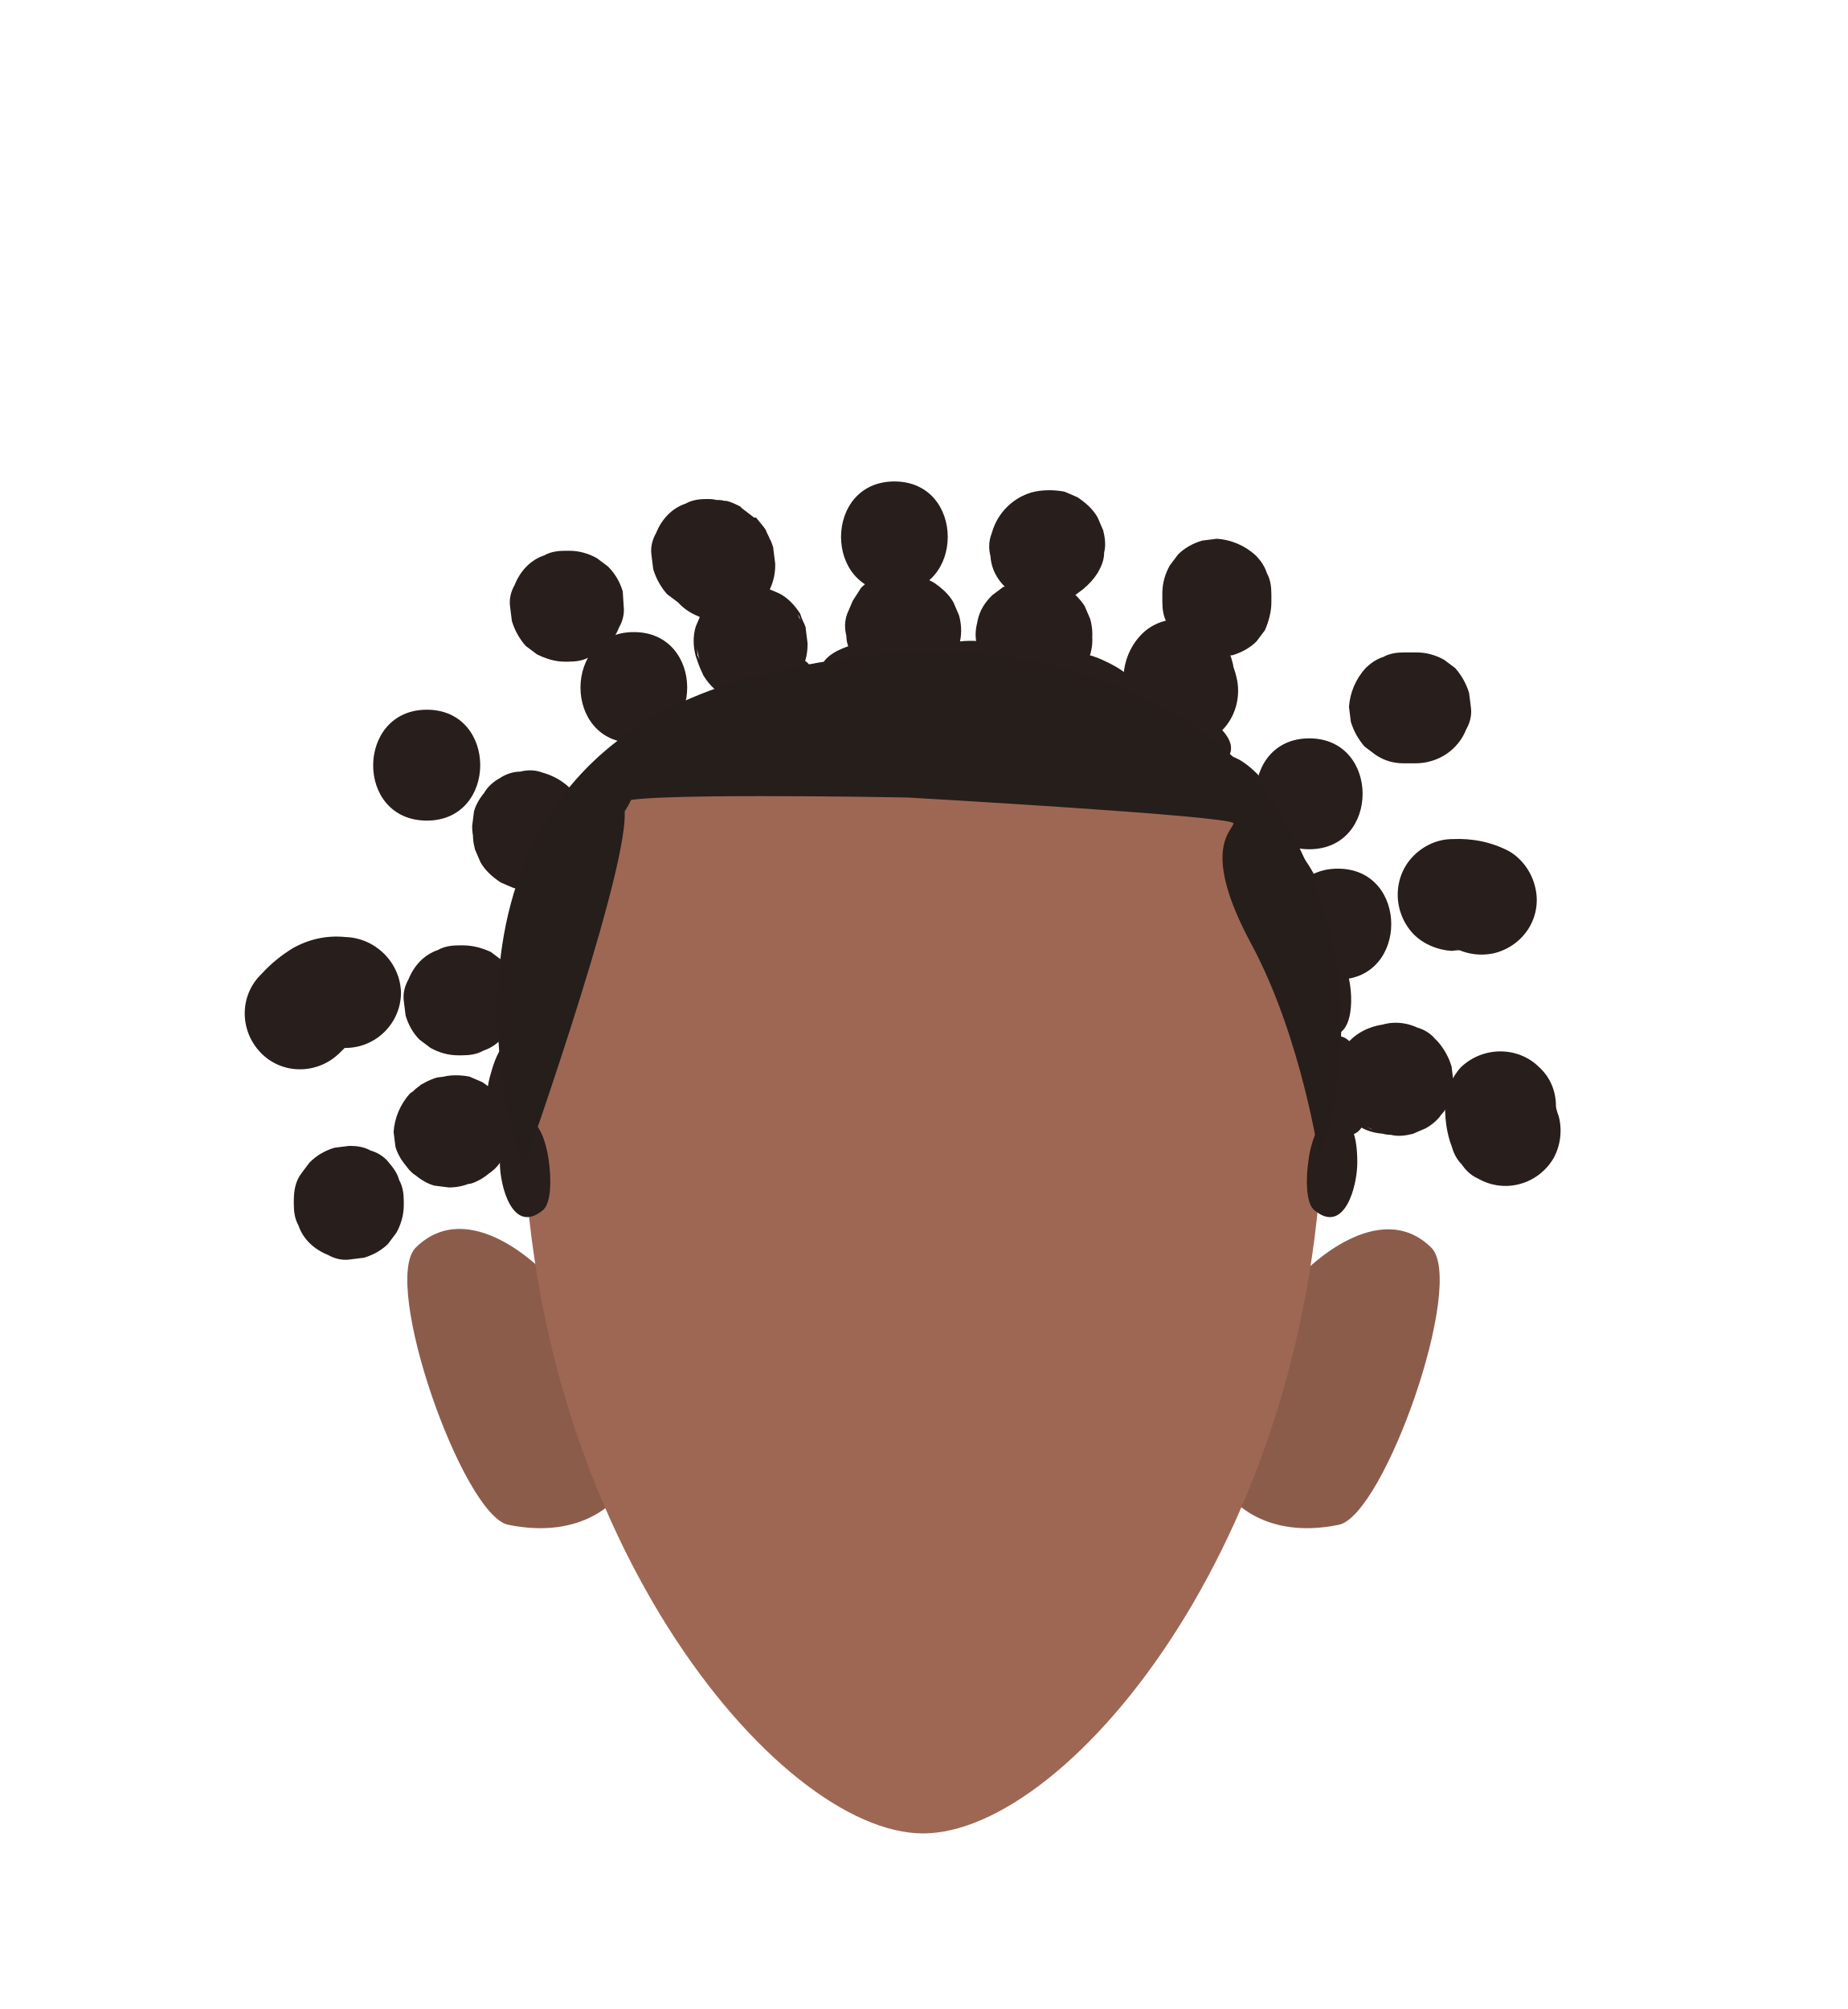
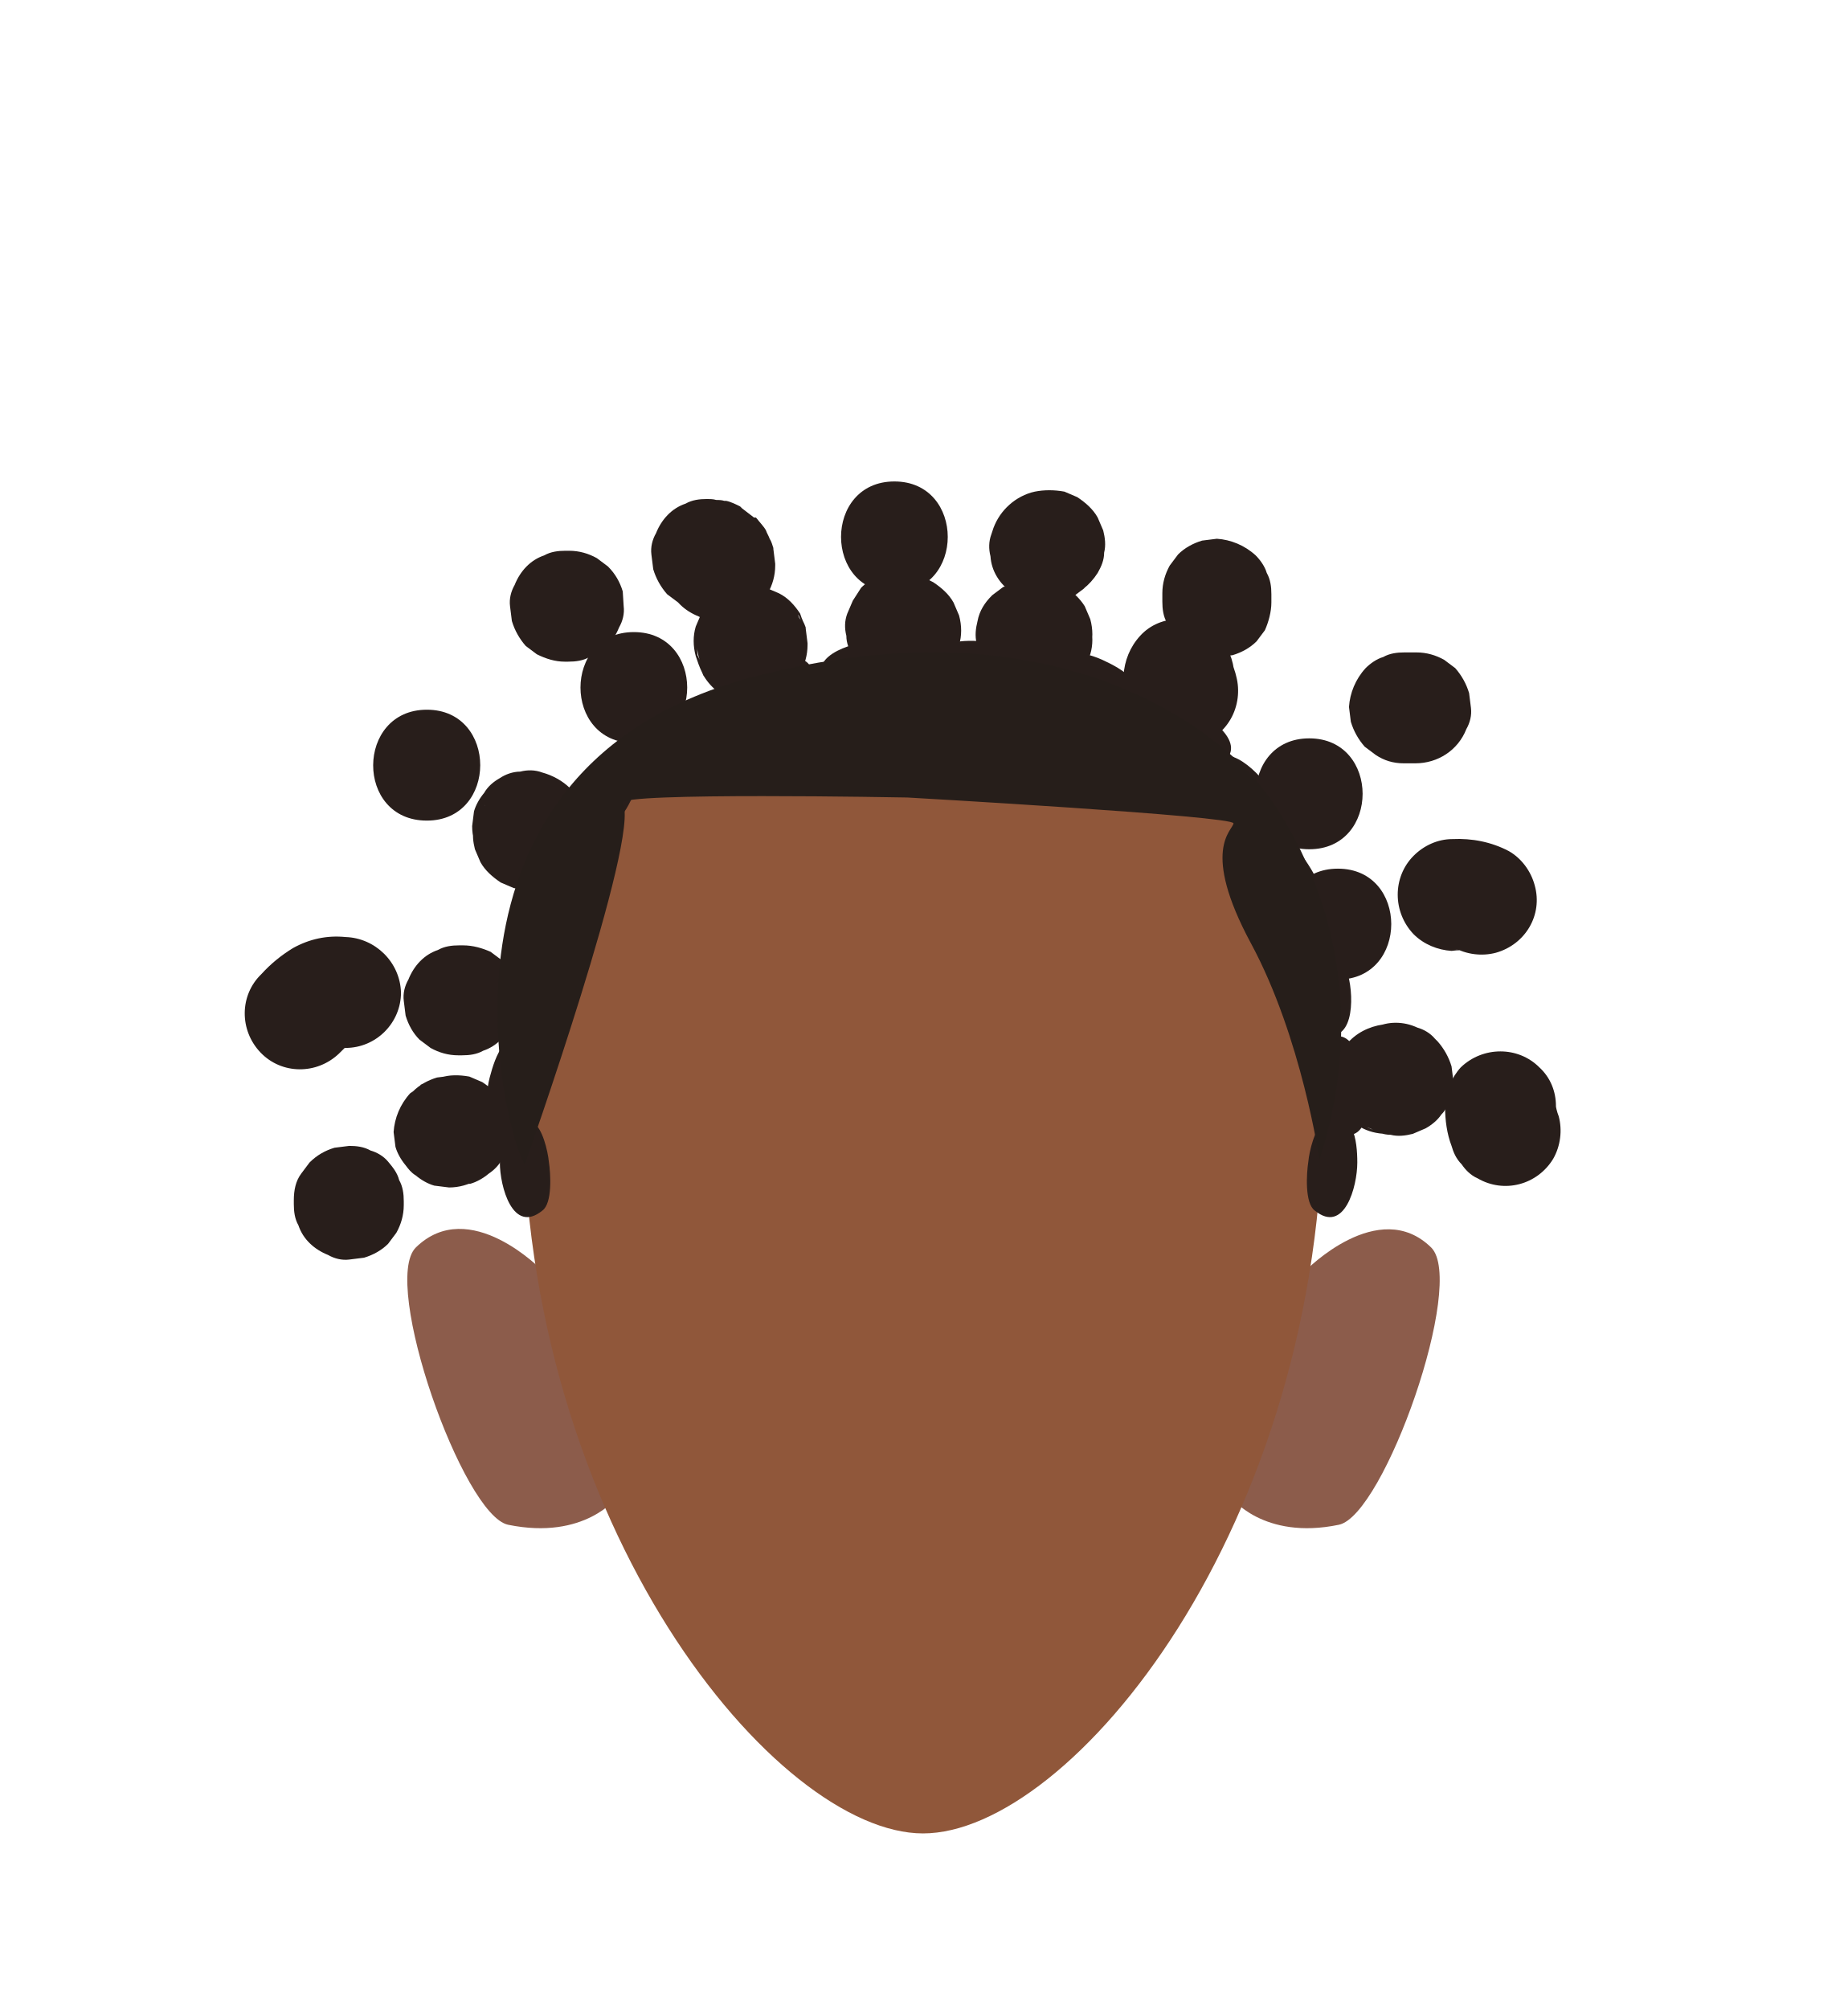
<svg xmlns="http://www.w3.org/2000/svg" version="1.1" id="Calque_9" x="0px" y="0px" viewBox="0 0 200 217.4" style="enable-background:new 0 0 200 217.4;" xml:space="preserve">
  <style type="text/css">
	.st0{fill:#8C5C4B;}
- 	.st1{fill:#9E6754;}
+ 	.st1{fill:#90573A;}
	.st2{fill:#281E1B;}
	.st3{fill:#261E1A;}
</style>
  <path class="st0" d="M133.2,162l8.1-24.5c0,0,7.9-8.1,13.6-2.5c3.8,3.8-5.1,29-10,30C136.7,166.7,133.2,162,133.2,162z" />
  <path class="st0" d="M66.8,162l-8.1-24.5c0,0-7.9-8.2-13.7-2.5c-3.8,3.8,5.1,29,10,30C63.3,166.7,66.8,162,66.8,162z" />
  <path class="st1" d="M143.2,119.4c0,46-27.4,79-43.3,79l0,0c-15.8,0-43.3-33-43.3-79C56.7,85,76,73.8,99.9,73.8  S143.2,85,143.2,119.4z" />
  <path class="st2" d="M137.5,96.9c-0.4-1-1.2-3.5-0.7-4.5c1.9-3.2,4.1-0.1,5.3,2c1.3,2.3,2.6,7.5-1.4,6.8  C139.4,101,138.1,98.2,137.5,96.9z" />
  <path class="st2" d="M140.8,106.7c-0.1-1.1-0.2-3.8,0.6-4.5c2.6-2.5,3.9,1,4.5,3.3c0.7,2.6,0.6,7.9-3.1,6.2  C141.5,111.2,141,108.1,140.8,106.7z" />
  <path class="st2" d="M141.6,125.7c0.1-1.1,0.7-3.7,1.7-4.2c3.2-1.8,3.6,2,3.6,4.3c0,2.6-1.4,7.8-4.6,5.2  C141.2,130.2,141.4,127,141.6,125.7z" />
  <path class="st2" d="M106,74.6c-1.1-0.2-3.7-0.9-4.2-1.9c-1.6-3.3,2.1-3.5,4.5-3.3c2.6,0.1,7.7,1.8,5,4.9  C110.5,75.2,107.4,74.8,106,74.6z" />
  <path class="st2" d="M126.6,81.4c-1-0.6-3.2-2-3.3-3.1c-0.5-3.6,3.1-2.6,5.4-1.7c2.5,1,6.7,4.2,3.2,6.2  C130.6,83.3,127.7,82,126.6,81.4z" />
  <path class="st2" d="M63.4,96.9c0.4-1,1.3-3.5,0.7-4.5c-1.9-3.2-4.1-0.1-5.3,2c-1.3,2.3-2.7,7.5,1.4,6.8  C61.5,101,62.9,98.2,63.4,96.9z" />
  <path class="st2" d="M58.1,117.8c0.2-1.1,0.2-3.8-0.6-4.5c-2.7-2.5-3.9,1-4.5,3.3c-0.7,2.6-0.5,7.9,3.2,6.2  C57.4,122.2,58,119.1,58.1,117.8z" />
  <path class="st2" d="M59.4,125.7c-0.1-1.1-0.7-3.7-1.7-4.2c-3.2-1.8-3.6,2-3.6,4.3c0,2.6,1.4,7.8,4.6,5.2  C59.8,130.2,59.6,127,59.4,125.7z" />
  <path class="st2" d="M94.9,74.6c1.1-0.2,3.7-0.9,4.2-1.9c1.6-3.3-2.2-3.5-4.5-3.3c-2.6,0.1-7.7,1.8-5,4.9  C90.5,75.2,93.6,74.8,94.9,74.6z" />
  <path class="st2" d="M74.4,81.4c1-0.6,3.2-2,3.3-3.1c0.5-3.6-3.1-2.6-5.3-1.7c-2.5,1-6.7,4.2-3.2,6.2C70.4,83.3,73.2,82,74.4,81.4z" />
  <path class="st2" d="M67.8,87.5c0.6-1,1.7-3.3,1.3-4.4c-1.4-3.4-4-0.6-5.5,1.2c-1.6,2.1-3.7,7,0.4,7C65.3,91.2,67.1,88.6,67.8,87.5z  " />
  <path class="st2" d="M83.9,76.6c1.1-0.4,3.4-1.5,3.8-2.6c1-3.5-2.7-3-5-2.5c-2.6,0.6-7.3,3.1-4.1,5.7C79.6,78,82.6,77.1,83.9,76.6z" />
  <path class="st2" d="M117.2,76.3c1.1,0.3,3.7,0.9,4.6,0.2c3-2.2-0.3-4.1-2.5-5.1c-2.4-1.1-7.7-2-6.7,2C113,74.8,116,75.9,117.2,76.3  z" />
  <path class="st2" d="M133,88.3c0.7,0.9,2.6,2.7,3.7,2.7c3.7-0.2,2-3.6,0.7-5.6c-1.4-2.2-5.4-5.8-6.7-2  C130.3,84.7,132.2,87.3,133,88.3z" />
  <path class="st2" d="M59.4,106.5c0.4-1.1,1.1-3.6,0.5-4.6c-2-3.1-4.1,0.1-5.2,2.2c-1.2,2.3-2.3,7.6,1.7,6.8  C57.7,110.7,58.9,107.8,59.4,106.5z" />
  <path class="st2" d="M142.6,117.5c-0.1-1.1-0.2-3.8,0.6-4.5c2.6-2.5,3.9,1,4.5,3.3c0.7,2.6,0.6,7.9-3.1,6.2  C143.4,121.9,142.8,118.8,142.6,117.5z" />
  <path class="st2" d="M68.6,80.4c7.7,0,7.7-12,0-12S60.9,80.4,68.6,80.4z" />
  <path class="st2" d="M86.6,67c-0.1-0.1-0.2-0.3-0.2-0.5l0.6,1.4c0-0.1-0.1-0.2-0.1-0.4L82.6,75h0.1l-1.6,0.2h0.1L79.6,75l0,0  l-1.4-0.6l0,0L77,73.5l0,0l-0.9-1.2l0,0l-0.6-1.4V71l-0.1-1.5v0.2c0.1,1.6,0.7,3.1,1.8,4.2c1.2,1.1,2.7,1.7,4.2,1.8l1.6-0.2  c1-0.3,1.9-0.8,2.7-1.5l0.9-1.2c0.5-0.9,0.8-1.9,0.8-3v-0.2L87.2,68c0,0,0,0,0-0.1c-0.1-0.3-0.2-0.5-0.3-0.7  c-0.1-0.2-0.2-0.5-0.3-0.8c-0.6-0.9-1.3-1.7-2.3-2.2l-1.4-0.6l0,0c-1.1-0.3-2.3-0.3-3.4,0c-0.7,0.2-1.4,0.5-2,1.1  c-0.7,0.4-1.2,1-1.6,1.7l-0.6,1.4c-0.3,1-0.3,2.1,0,3.2c0.2,0.6,0.4,1.2,0.7,1.8c0.1,0.2,0.1,0.3,0.2,0.4c0.8,1.3,2.1,2.3,3.6,2.8  c1.6,0.4,3.2,0.1,4.6-0.6l1.2-0.9c0.7-0.7,1.3-1.6,1.5-2.7l0.2-1.6C87.4,68.9,87.1,67.9,86.6,67z" />
  <path class="st2" d="M102.9,65.2l-0.2-0.3l-8.2,8.2l0.6,0.3c0.7,0.4,1.4,0.7,2.2,0.7c0.8,0.2,1.6,0.1,2.4-0.1c0.7-0.2,1.4-0.5,2-1.1  c0.6-0.4,1.2-1,1.5-1.7l0.6-1.4c0.3-1,0.3-2.1,0-3.2l-0.6-1.4c-0.5-0.9-1.3-1.6-2.2-2.2l-0.6-0.3L99,62.1c-0.8-0.3-1.6-0.3-2.4-0.1  c-0.5,0-1.1,0.1-1.5,0.4c-0.7,0.2-1.4,0.7-1.9,1.2L92.3,65l-0.6,1.4c-0.3,0.8-0.3,1.6-0.1,2.4c0,0.8,0.3,1.5,0.7,2.2l0.2,0.3  c0.4,0.7,0.9,1.3,1.5,1.7c0.6,0.5,1.3,0.9,2,1.1c1.6,0.4,3.2,0.1,4.6-0.6l1.2-0.9c0.7-0.7,1.3-1.6,1.6-2.7l0.2-1.6  C103.6,67.2,103.4,66.2,102.9,65.2L102.9,65.2z" />
  <path class="st2" d="M115.2,63.5c-1-0.6-2.2-0.9-3.4-0.9c-1.1,0-2.2,0.3-3.1,0.9h-0.1l-1.2,0.9l-0.1,0.1c-0.7,0.7-1.3,1.6-1.5,2.7  c-0.2,0.8-0.3,1.6-0.1,2.4c0,0.8,0.3,1.6,0.7,2.2c0.5,0.9,1.3,1.7,2.1,2.2l0.7,0.4c0.7,0.4,1.4,0.7,2.2,0.7c0.8,0.2,1.6,0.1,2.4-0.1  c1.5-0.5,2.7-1.4,3.6-2.8l0.6-1.4c0.3-1,0.3-2.1,0-3.2l-0.6-1.4c-0.5-0.9-1.3-1.6-2.2-2.2l-0.7-0.4l1.2,9.4l0.1-0.1l-1.2,0.9h0.1  l-1.4,0.6h0.1l-1.6,0.2h0.2l-1.6-0.2h0.2l-1.4-0.6h0.1c0.7,0.4,1.4,0.7,2.2,0.7c0.8,0.2,1.6,0.1,2.4-0.1c0.7-0.2,1.4-0.5,2-1.1  c0.6-0.4,1.2-1,1.5-1.7l0.6-1.4c0.3-1,0.3-2.1,0-3.2l-0.6-1.4C116.9,64.8,116.1,64,115.2,63.5L115.2,63.5z" />
  <path class="st2" d="M121.6,73.1c0,0.7,0.1,1.3,0.2,2c0,0.2,0.1,0.3,0.1,0.5c0.1,0.3,0.2,0.6,0.3,0.9c0.5,1.4,1.5,2.7,2.8,3.5  c0.7,0.4,1.4,0.7,2.2,0.7c0.8,0.2,1.6,0.1,2.4-0.1c1.5-0.4,2.8-1.4,3.6-2.8s1-3.1,0.6-4.6c-0.1-0.5-0.3-0.9-0.4-1.4l0.2,1.6  c0-0.1,0-0.2,0-0.4c-0.1-1.6-0.7-3.1-1.8-4.2c-1.2-1.1-2.7-1.7-4.2-1.8c-1.6,0-3.1,0.6-4.2,1.8C122.3,70,121.7,71.5,121.6,73.1  L121.6,73.1z" />
  <path class="st2" d="M61.1,71.6h0.4c0.8,0,1.6-0.1,2.3-0.5c1.5-0.5,2.6-1.7,3.2-3.2c0.4-0.7,0.6-1.5,0.5-2.3L67.4,64  c-0.3-1-0.8-1.9-1.6-2.7l-1.2-0.9c-0.9-0.5-1.9-0.8-3-0.8h-0.4c-0.8,0-1.6,0.1-2.3,0.5c-1.5,0.5-2.6,1.7-3.2,3.2  c-0.4,0.7-0.6,1.5-0.5,2.3l0.2,1.6c0.3,1,0.8,1.9,1.5,2.7l1.2,0.9C59.1,71.3,60.1,71.6,61.1,71.6L61.1,71.6z" />
  <path class="st2" d="M76.6,65.9h0.2l-1.6-0.2c0.1,0,0.2,0.1,0.3,0.1L74,65.2l0.3,0.1L73,64.4c0.1,0.1,0.2,0.2,0.3,0.3l-0.9-1.2  c0.1,0.1,0.1,0.2,0.2,0.2L72,62.3c0,0.1,0.1,0.2,0.1,0.3L71.9,61v0.2c0,0.8,0.1,1.6,0.5,2.3c0.5,1.5,1.7,2.6,3.2,3.2  c0.7,0.4,1.5,0.6,2.3,0.5l1.6-0.2c1-0.3,1.9-0.8,2.7-1.6l0.9-1.2c0.5-0.9,0.8-1.9,0.8-3V61l-0.2-1.6v-0.1c-0.1-0.3-0.2-0.7-0.4-1  c-0.1-0.3-0.3-0.6-0.4-0.9c-0.2-0.4-0.7-0.9-1-1.3L81.8,56l-0.2,0c-0.4-0.3-0.9-0.7-1.3-1l-0.2-0.2c-0.4-0.2-1-0.5-1.5-0.6h-0.2  c-0.3-0.1-0.7-0.1-0.9-0.1c-0.3-0.1-0.7-0.1-1-0.1c-0.8,0-1.6,0.1-2.3,0.5c-1.5,0.5-2.6,1.7-3.2,3.2c-0.4,0.7-0.6,1.5-0.5,2.3  l0.2,1.6c0.3,1,0.8,1.9,1.5,2.7l1.2,0.9C74.4,65.6,75.4,65.9,76.6,65.9L76.6,65.9z" />
  <path class="st2" d="M96.8,64.1c7.7,0,7.7-12,0-12S89.1,64.1,96.8,64.1z" />
  <path class="st2" d="M112,53.2l-0.4,0.1c-2,0.6-3.6,2.2-4.2,4.2l-0.1,0.3c-0.3,0.8-0.3,1.6-0.1,2.4c0.1,1.6,1,3,2.3,3.9  c0.6,0.5,1.3,0.9,2,1.1l1.6,0.2c1.1,0,2.1-0.3,3-0.8l1.2-0.9c0.7-0.7,1.3-1.7,1.6-2.7l0.1-0.3l-4.2,4.2l0.4-0.1  c1.5-0.5,2.7-1.4,3.6-2.8c0.4-0.7,0.7-1.4,0.7-2.2c0.2-0.8,0.1-1.6-0.1-2.4l-0.6-1.4c-0.5-0.9-1.3-1.6-2.2-2.2l-1.4-0.6  C114.1,53,113,53,112,53.2L112,53.2z" />
  <path class="st2" d="M137.6,65.2v-0.9c0-0.8-0.1-1.6-0.5-2.3c-0.2-0.7-0.7-1.4-1.2-1.9c-1.2-1.1-2.7-1.7-4.2-1.8l-1.6,0.2  c-1,0.3-1.9,0.8-2.6,1.5l-0.9,1.2c-0.5,0.9-0.8,1.9-0.8,3v0.9c0,0.8,0.1,1.6,0.5,2.3c1,2.2,3.1,3.6,5.5,3.7l1.6-0.2  c1-0.3,1.9-0.8,2.6-1.5l0.9-1.2C137.3,67.3,137.6,66.2,137.6,65.2L137.6,65.2z" />
  <path class="st2" d="M58.8,96.1c1.1-0.3,2.2-0.9,3-1.7c0.6-0.6,1.1-1.3,1.3-2.1c0.1-0.3,0.2-0.5,0.3-0.8l0.2-1.6v-0.1  c0-1.7-0.7-3.3-1.9-4.5c-0.8-0.8-1.9-1.4-3-1.7c-0.8-0.3-1.6-0.3-2.4-0.1c-0.8,0-1.6,0.3-2.2,0.7c-0.7,0.4-1.3,0.9-1.7,1.6  c-0.5,0.6-0.9,1.3-1.1,2l-0.2,1.6c0,1.1,0.3,2.1,0.8,3l0.9,1.2c0.7,0.7,1.7,1.3,2.7,1.5h0.2l-1.4-0.6l0.1,0.1l-1.2-0.9l0.1,0.1  l-0.9-1.2l0.1,0.1l-0.6-1.4v0.1l-0.2-1.6v0.1l0.2-1.6v0.1l0.6-1.3c0,0,0,0.1-0.1,0.1l0.9-1.2l0,0l1.2-1l-0.1,0.1l1.4-0.6h-0.2  c-0.7,0.2-1.4,0.6-2,1.1c-0.7,0.4-1.2,1-1.6,1.7c-0.4,0.7-0.7,1.4-0.7,2.2c-0.2,0.8-0.1,1.6,0.1,2.4l0.6,1.4  c0.5,0.9,1.3,1.6,2.2,2.2l1.4,0.6C56.6,96.3,57.7,96.3,58.8,96.1z" />
  <path class="st2" d="M46.2,88.8c7.7,0,7.7-12,0-12S38.4,88.8,46.2,88.8z" />
  <path class="st2" d="M50.1,102.3h-0.4c-0.8,0-1.6,0.1-2.3,0.5c-1.5,0.5-2.6,1.7-3.2,3.2c-0.4,0.7-0.6,1.5-0.5,2.3l0.2,1.6  c0.3,1,0.8,1.9,1.5,2.6l1.2,0.9c0.9,0.5,1.9,0.8,3,0.8H50c0.8,0,1.6-0.1,2.3-0.5c1.5-0.5,2.6-1.7,3.2-3.2c0.4-0.7,0.6-1.5,0.5-2.3  l-0.2-1.6c-0.3-1-0.8-1.9-1.5-2.7l-1.2-0.9C52.2,102.6,51.2,102.3,50.1,102.3L50.1,102.3z" />
  <path class="st2" d="M37.4,101.4c-2-0.2-3.9,0.2-5.7,1.2c-1.3,0.8-2.4,1.7-3.4,2.8c-2.4,2.3-2.4,6.1-0.1,8.5s6.1,2.4,8.5,0.1  c0,0,0,0,0.1-0.1c0.5-0.5,1-1,1.6-1.5l-1.2,0.9c0.3-0.2,0.6-0.4,0.9-0.5l-1.4,0.6c0.3-0.1,0.5-0.2,0.8-0.2l-1.6,0.2c0.5,0,1,0,1.5,0  c3.3,0,6-2.7,6-6C43.3,104.1,40.6,101.5,37.4,101.4L37.4,101.4z" />
  <path class="st2" d="M47.7,116.6c-0.1,0-0.3,0.1-0.4,0.1h-0.1c-0.5,0.2-1,0.4-1.5,0.6l-0.2,0.1l7.3,9.4l0.3-0.3  c0.6-0.5,1-1.2,1.2-1.9c0.4-0.7,0.6-1.5,0.5-2.3c0-0.8-0.1-1.6-0.5-2.3c-0.2-0.7-0.7-1.4-1.2-1.9l-1.2-0.9c-0.9-0.5-1.9-0.8-3-0.8  l-1.6,0.2c-1,0.3-1.9,0.8-2.6,1.5l-0.3,0.2c-1.1,1.2-1.7,2.7-1.8,4.2l0.2,1.6c0.2,0.7,0.6,1.4,1.1,2c0.3,0.4,0.6,0.8,1.1,1.1  c0.6,0.5,1.3,0.9,2,1.1l1.6,0.2c1.1,0,2.1-0.3,3-0.8l0.2-0.1l-1.4,0.6c0.2-0.1,0.3-0.1,0.5-0.1c0.7-0.2,1.4-0.6,2-1.1  c0.6-0.4,1.2-1,1.5-1.7c0.4-0.7,0.7-1.4,0.7-2.2c0.2-0.8,0.1-1.6-0.1-2.4l-0.6-1.4c-0.5-0.9-1.3-1.6-2.2-2.2l-1.4-0.6  C49.7,116.3,48.6,116.3,47.7,116.6L47.7,116.6z" />
  <path class="st2" d="M31.8,129.9v0.4c0,0.8,0.1,1.6,0.5,2.3c0.5,1.5,1.7,2.6,3.2,3.2c0.7,0.4,1.5,0.6,2.3,0.5l1.6-0.2  c1-0.3,1.9-0.8,2.6-1.5l0.9-1.2c0.5-0.9,0.8-1.9,0.8-3V130c0-0.8-0.1-1.6-0.5-2.3c-0.2-0.8-0.7-1.4-1.2-2s-1.2-1-1.9-1.2  c-0.7-0.4-1.5-0.5-2.3-0.5l-1.6,0.2c-1,0.3-1.9,0.8-2.7,1.6l-0.9,1.2C32,127.8,31.8,128.8,31.8,129.9L31.8,129.9z" />
  <path class="st2" d="M141.7,91.9c7.7,0,7.7-12,0-12S134,91.9,141.7,91.9z" />
  <path class="st2" d="M151.9,82.6h1.3c2.4,0,4.6-1.4,5.5-3.7c0.4-0.7,0.6-1.5,0.5-2.3L159,75c-0.3-1-0.8-1.9-1.5-2.7l-1.2-0.9  c-0.9-0.5-1.9-0.8-3-0.8H152c-0.8,0-1.6,0.1-2.3,0.5c-0.7,0.2-1.4,0.7-1.9,1.2c-1.1,1.2-1.7,2.7-1.8,4.2l0.2,1.6  c0.3,1,0.8,1.9,1.5,2.7l1.2,0.9C149.8,82.3,150.8,82.6,151.9,82.6L151.9,82.6z" />
  <path class="st2" d="M144.8,106c7.7,0,7.7-12,0-12S137.1,106,144.8,106z" />
  <path class="st2" d="M157.1,102.9c0.7-0.1,1.3-0.1,2,0l-1.6-0.2c0.3,0,0.5,0.1,0.8,0.2l-1.4-0.6c0.1,0.1,0.2,0.1,0.4,0.2  c1.4,0.8,3.1,1,4.6,0.6c3.2-0.9,5.1-4.1,4.2-7.3c-0.4-1.5-1.4-2.9-2.8-3.7c-1.9-1-4-1.4-6.1-1.3c-1.6,0-3.1,0.7-4.2,1.8  c-2.3,2.3-2.3,6.1,0,8.5C154.1,102.2,155.6,102.8,157.1,102.9L157.1,102.9z" />
  <path class="st2" d="M150.1,122.7c0.2,0,0.3,0,0.5,0l-1.6-0.2c0.1,0,0.3,0.1,0.4,0.1L148,122c0.1,0,0.2,0.1,0.3,0.1  c0.7,0.4,1.4,0.7,2.2,0.7c0.8,0.2,1.6,0.1,2.4-0.1l1.4-0.6c0.7-0.4,1.3-0.9,1.7-1.5c0.4-0.4,0.6-0.8,0.8-1.3  c0.4-0.7,0.6-1.5,0.5-2.3l-0.2-1.6c-0.3-1-0.8-1.9-1.5-2.7l-0.3-0.3c-0.5-0.6-1.2-1-1.9-1.2c-1.5-0.7-3.2-0.7-4.6,0  c-0.7,0.2-1.4,0.7-1.9,1.2l-0.9,1.2c-0.5,0.9-0.8,1.9-0.8,3l0.2,1.6c0.3,1,0.8,1.9,1.5,2.7l0.3,0.3l7.3-9.4l-0.3-0.2  c-0.5-0.2-1-0.5-1.5-0.6h-0.2c-0.3-0.1-0.6-0.1-0.9-0.1c-0.3,0-0.6-0.1-0.9-0.1c-0.1,0-0.2,0-0.4,0c-1.6,0.1-3.1,0.7-4.2,1.8  c-0.6,0.5-1,1.2-1.2,1.9c-0.4,0.7-0.6,1.5-0.5,2.3l0.2,1.6c0.3,1,0.8,1.9,1.5,2.7l1.2,0.9C148,122.4,149,122.7,150.1,122.7  L150.1,122.7z" />
  <path class="st2" d="M156.4,119.8c0,1.4,0.2,2.9,0.7,4.2c0.2,0.7,0.5,1.4,1.1,2c0.4,0.6,1,1.2,1.7,1.5c2.9,1.7,6.5,0.7,8.2-2.1l0,0  c0.8-1.4,1-3.1,0.6-4.6c-0.2-0.5-0.3-1-0.4-1.5l0.2,1.6c0-0.4-0.1-0.8-0.1-1.2c0-1.6-0.6-3.1-1.8-4.2c-2.3-2.3-6.1-2.3-8.5,0l0,0  C157.1,116.6,156.4,118.2,156.4,119.8L156.4,119.8z" />
  <path class="st3" d="M56.8,126c-2-2.8-12.8-43,24.9-52.8c37.8-9.8,54.2,11.2,54.2,11.2s14.9,16.4,6.9,41.1c0,0-1.9-13.2-7.4-23.4  s-2-12.2-1.9-13s-35.3-2.8-35.3-2.8s-31.5-0.6-30.8,0.6C69.4,90.4,56.8,126,56.8,126z" />
</svg>
